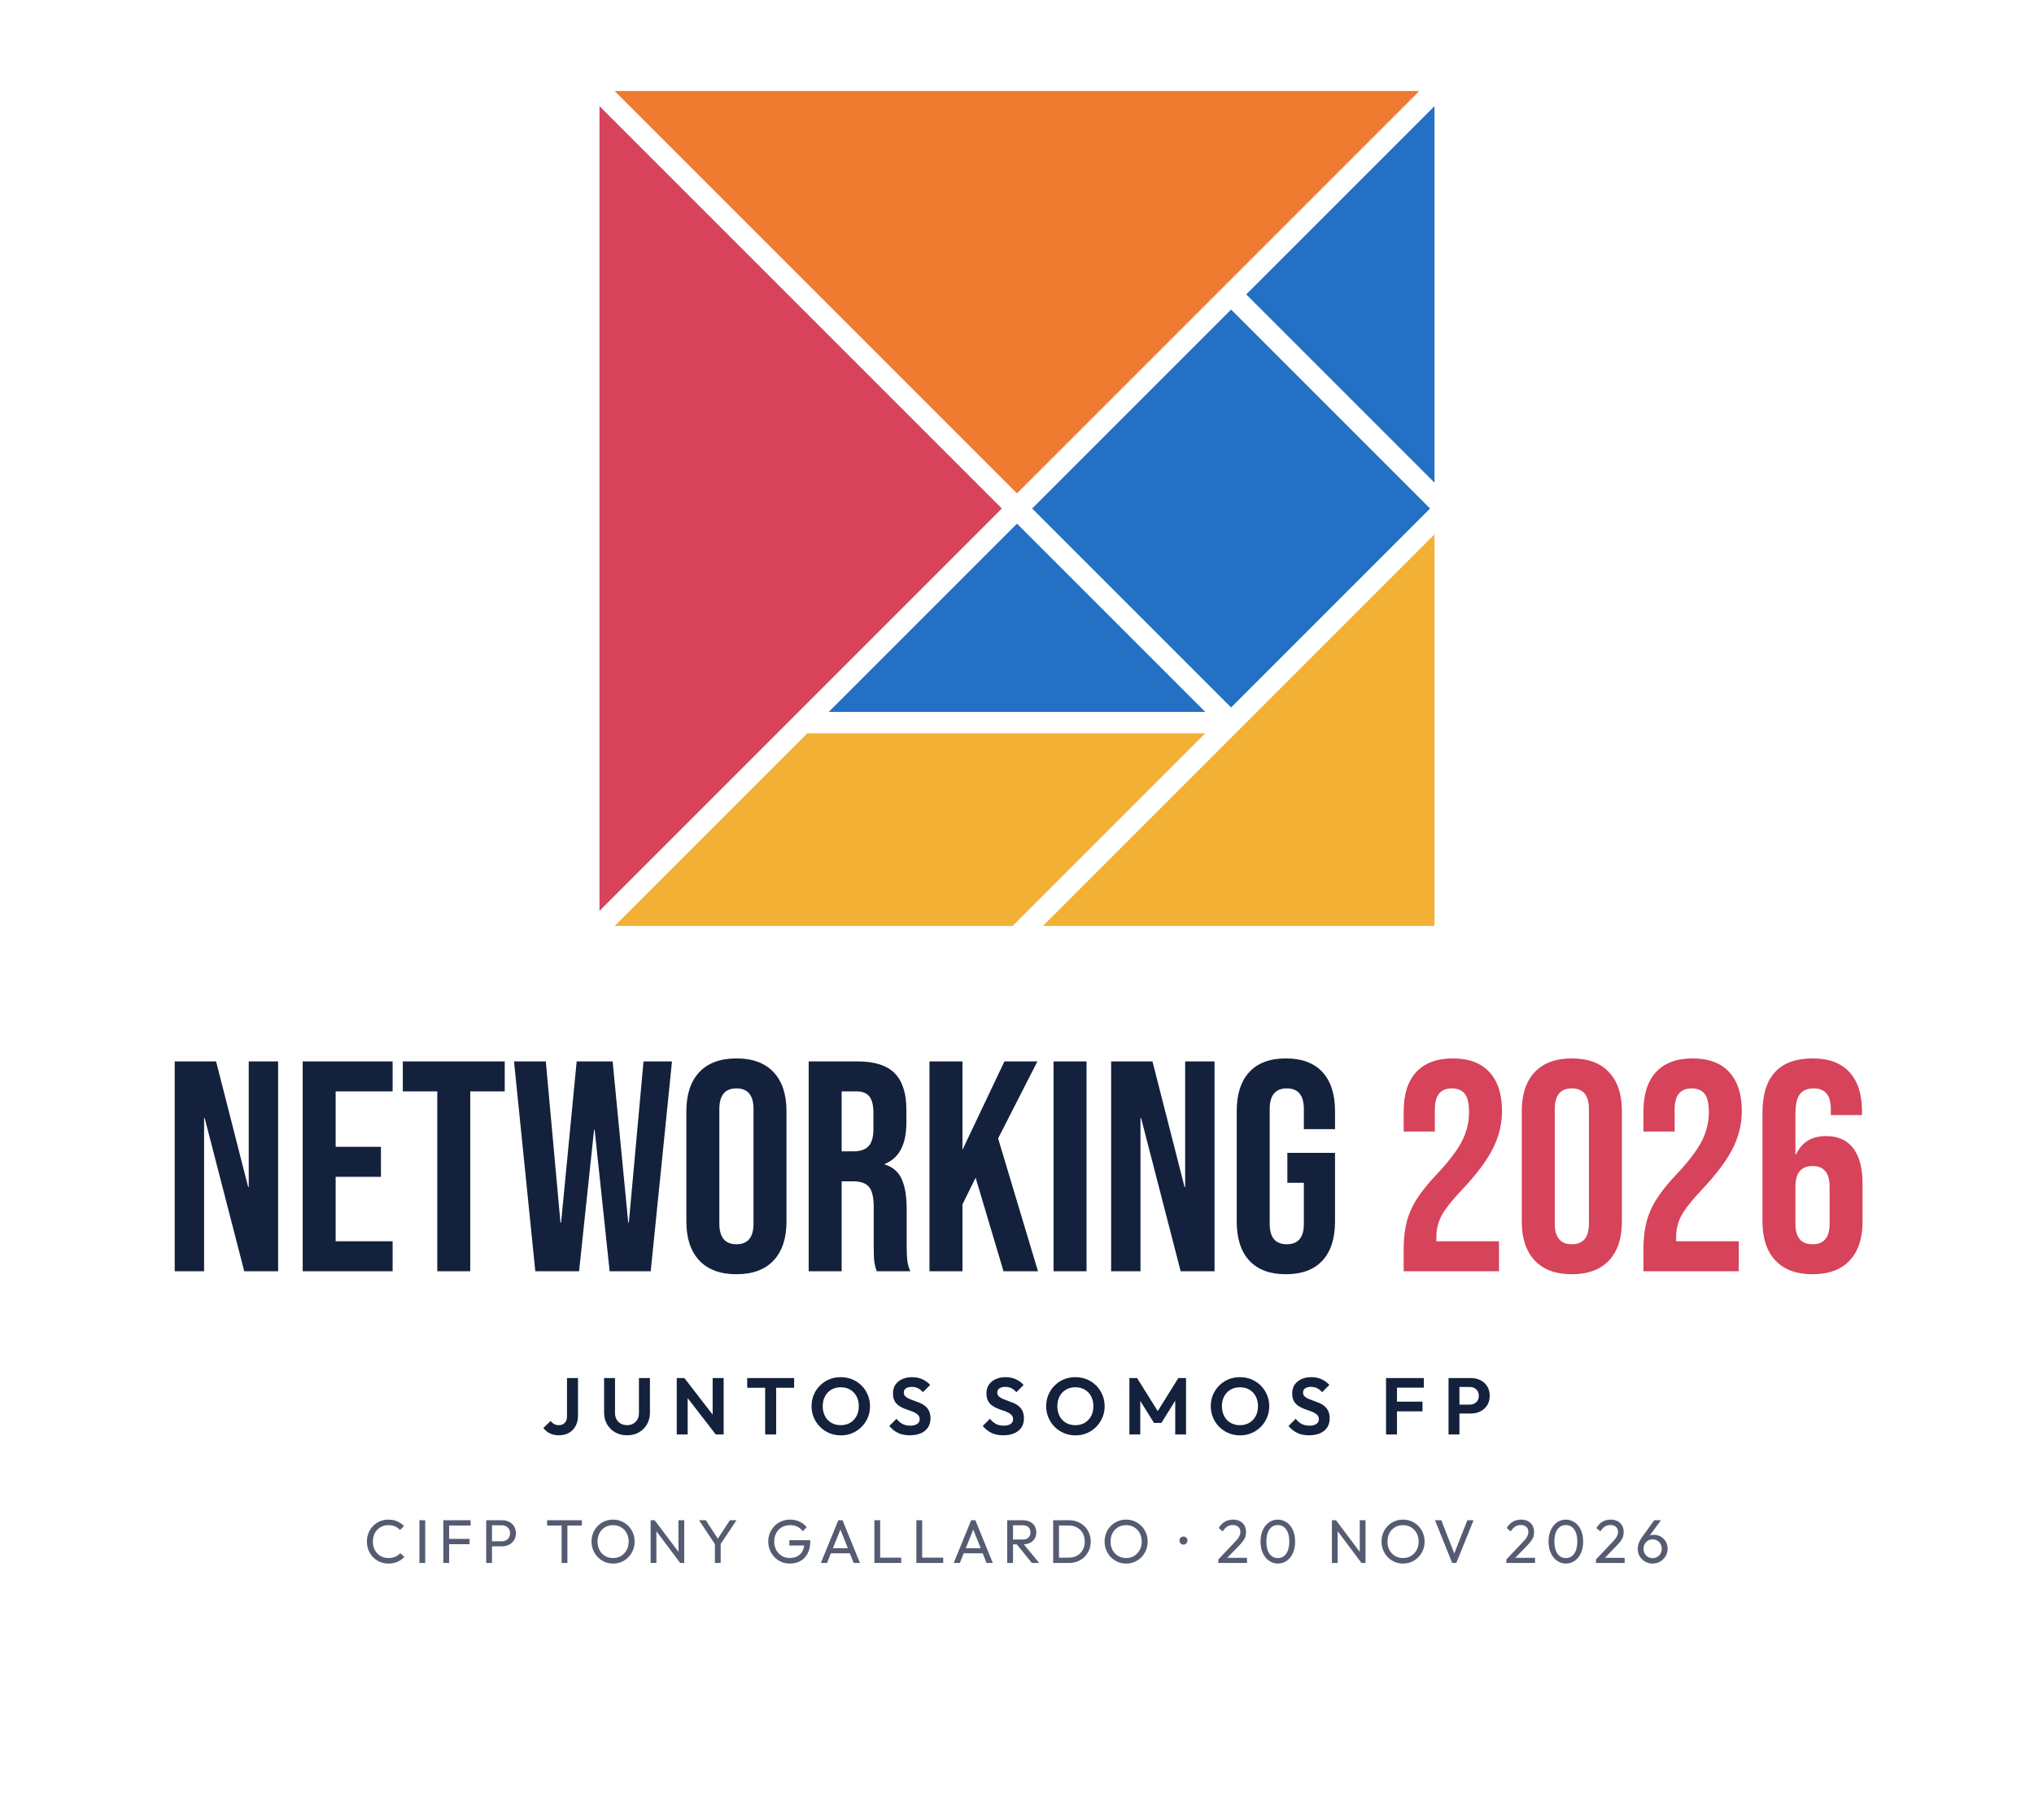
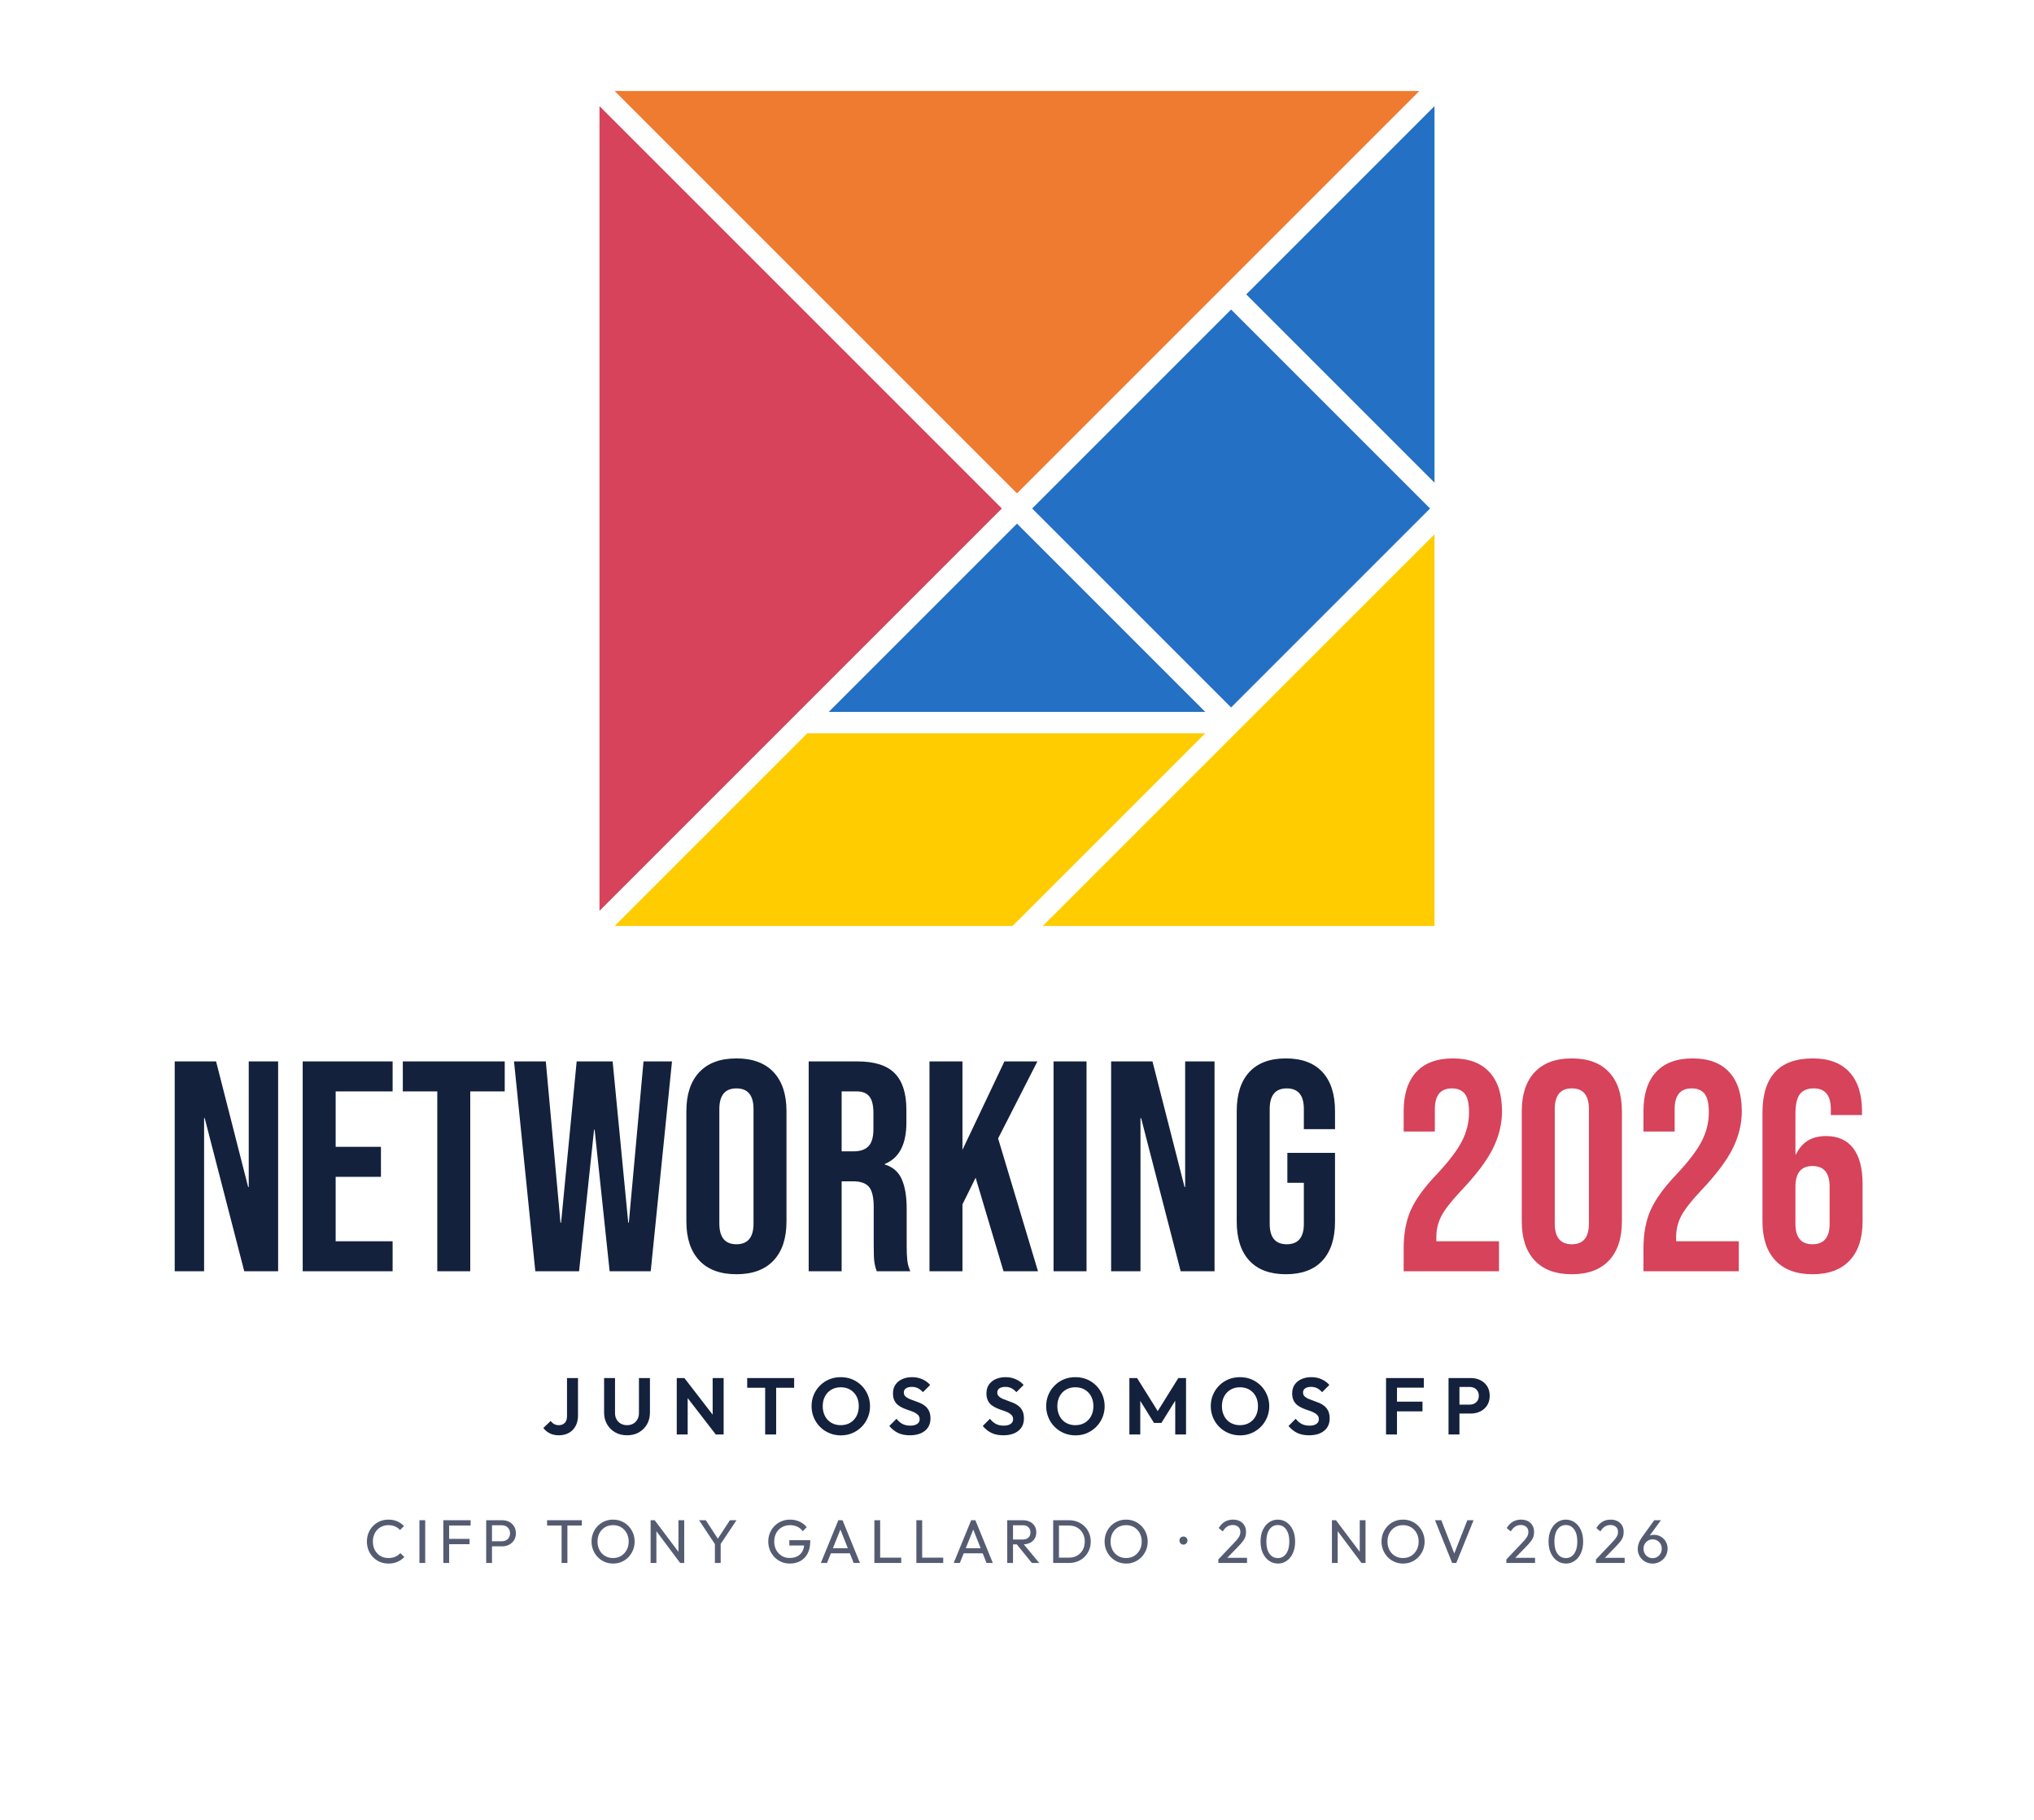
<svg xmlns="http://www.w3.org/2000/svg" viewBox="0 0 760 680" role="img" aria-label="Networking 2026 — Juntos somos FP">
  <g transform="translate(220 30) scale(0.8)">
    <polygon points="12.07,5 387.93,5 200,192.93" fill="#ee7b30" data-pieza="ideas" />
    <polygon points="5,12.07 192.93,200 5,387.93" fill="#d6435a" data-pieza="proyectos" />
    <polygon points="395,12.07 395,187.93 307.07,100" fill="#2370c4" data-pieza="territorio" />
    <polygon points="207.07,200 300,107.07 392.93,200 300,292.93" fill="#2370c4" data-pieza="conexiones" />
    <polygon points="200,207.07 287.93,295 112.07,295" fill="#2370c4" data-pieza="personas" />
-     <polygon points="12.07,395 102.07,305 287.93,305 197.93,395" fill="#f2b134" data-pieza="futuro" />
-     <polygon points="395,212.07 395,395 212.07,395" fill="#f2b134" data-pieza="empresa" />
+     <polygon points="12.07,395 102.07,305 287.93,305 197.93,395" fill="#ffcc00" data-pieza="futuro" />
+     <polygon points="395,212.07 395,395 212.07,395" fill="#ffcc00" data-pieza="empresa" />
  </g>
  <path fill="#14213d" d="M65.28 475L65.28 396.60L80.74 396.60L92.72 443.53L92.94 443.53L92.94 396.60L103.92 396.60L103.92 475L91.26 475L76.48 417.77L76.26 417.77L76.26 475L65.28 475ZM113.10 475L113.10 396.60L146.70 396.60L146.70 407.80L125.42 407.80L125.42 428.52L142.34 428.52L142.34 439.72L125.42 439.72L125.42 463.80L146.70 463.80L146.70 475L113.10 475ZM163.39 475L163.39 407.80L150.51 407.80L150.51 396.60L188.59 396.60L188.59 407.80L175.71 407.80L175.71 475L163.39 475ZM200.02 475L192.06 396.60L203.94 396.60L209.42 456.86L209.65 456.86L215.47 396.60L228.91 396.60L234.74 456.86L234.96 456.86L240.45 396.60L251.09 396.60L243.14 475L227.79 475L222.19 422.14L221.97 422.14L216.37 475L200.02 475ZM275.17 476.12Q266.10 476.12 261.28 470.97Q256.46 465.82 256.46 456.41L256.46 456.41L256.46 415.19Q256.46 405.78 261.28 400.63Q266.10 395.48 275.17 395.48L275.17 395.48Q284.24 395.48 289.06 400.63Q293.87 405.78 293.87 415.19L293.87 415.19L293.87 456.41Q293.87 465.82 289.06 470.97Q284.24 476.12 275.17 476.12L275.17 476.12ZM275.17 464.92Q281.55 464.92 281.55 457.19L281.55 457.19L281.55 414.41Q281.55 406.68 275.17 406.68L275.17 406.68Q268.78 406.68 268.78 414.41L268.78 414.41L268.78 457.19Q268.78 464.92 275.17 464.92L275.17 464.92ZM302.16 475L302.16 396.60L320.42 396.60Q329.94 396.60 334.30 401.02Q338.67 405.45 338.67 414.63L338.67 414.63L338.67 419.45Q338.67 431.66 330.61 434.90L330.61 434.90L330.61 435.13Q335.09 436.47 336.94 440.62Q338.78 444.76 338.78 451.70L338.78 451.70L338.78 465.48Q338.78 468.84 339.01 470.91Q339.23 472.98 340.13 475L340.13 475L327.58 475Q326.91 473.10 326.69 471.42Q326.46 469.74 326.46 465.37L326.46 465.37L326.46 451.03Q326.46 445.66 324.73 443.53Q322.99 441.40 318.74 441.40L318.74 441.40L314.48 441.40L314.48 475L302.16 475ZM314.48 430.20L318.96 430.20Q322.66 430.20 324.50 428.30Q326.35 426.39 326.35 421.91L326.35 421.91L326.35 415.86Q326.35 411.61 324.84 409.70Q323.33 407.80 320.08 407.80L320.08 407.80L314.48 407.80L314.48 430.20ZM347.30 475L347.30 396.60L359.62 396.60L359.62 429.64L375.30 396.60L387.62 396.60L372.94 425.38L387.84 475L374.96 475L364.54 440.06L359.62 450.02L359.62 475L347.30 475ZM393.66 475L393.66 396.60L405.98 396.60L405.98 475L393.66 475ZM415.17 475L415.17 396.60L430.62 396.60L442.61 443.53L442.83 443.53L442.83 396.60L453.81 396.60L453.81 475L441.15 475L426.37 417.77L426.14 417.77L426.14 475L415.17 475ZM480.46 476.12Q471.50 476.12 466.80 471.02Q462.10 465.93 462.10 456.41L462.10 456.41L462.10 415.19Q462.10 405.67 466.80 400.58Q471.50 395.48 480.46 395.48L480.46 395.48Q489.42 395.48 494.13 400.58Q498.83 405.67 498.83 415.19L498.83 415.19L498.83 421.91L487.18 421.91L487.18 414.41Q487.18 406.68 480.80 406.68L480.80 406.68Q474.42 406.68 474.42 414.41L474.42 414.41L474.42 457.30Q474.42 464.92 480.80 464.92L480.80 464.92Q487.18 464.92 487.18 457.30L487.18 457.30L487.18 441.96L481.02 441.96L481.02 430.76L498.83 430.76L498.83 456.41Q498.83 465.93 494.13 471.02Q489.42 476.12 480.46 476.12L480.46 476.12Z" />
  <path fill="#d6435a" d="M524.48 475L524.48 466.49Q524.48 458.09 527.17 452.10Q529.86 446.10 536.80 438.82L536.80 438.82Q543.63 431.54 546.26 426.39Q548.90 421.24 548.90 415.64L548.90 415.64Q548.90 410.60 547.27 408.64Q545.65 406.68 542.51 406.68L542.51 406.68Q536.13 406.68 536.13 414.41L536.13 414.41L536.13 422.81L524.48 422.81L524.48 415.19Q524.48 405.67 529.18 400.58Q533.89 395.48 542.85 395.48L542.85 395.48Q551.81 395.48 556.51 400.58Q561.22 405.67 561.22 415.19L561.22 415.19Q561.22 422.36 557.80 429.19Q554.38 436.02 545.98 444.87L545.98 444.87Q540.50 450.70 538.59 454.34Q536.69 457.98 536.69 462.12L536.69 462.12L536.69 463.80L560.10 463.80L560.10 475L524.48 475ZM587.31 476.12Q578.24 476.12 573.42 470.97Q568.61 465.82 568.61 456.41L568.61 456.41L568.61 415.19Q568.61 405.78 573.42 400.63Q578.24 395.48 587.31 395.48L587.31 395.48Q596.38 395.48 601.20 400.63Q606.02 405.78 606.02 415.19L606.02 415.19L606.02 456.41Q606.02 465.82 601.20 470.97Q596.38 476.12 587.31 476.12L587.31 476.12ZM587.31 464.92Q593.70 464.92 593.70 457.19L593.70 457.19L593.70 414.41Q593.70 406.68 587.31 406.68L587.31 406.68Q580.93 406.68 580.93 414.41L580.93 414.41L580.93 457.19Q580.93 464.92 587.31 464.92L587.31 464.92ZM614.08 475L614.08 466.49Q614.08 458.09 616.77 452.10Q619.46 446.10 626.40 438.82L626.40 438.82Q633.23 431.54 635.86 426.39Q638.50 421.24 638.50 415.64L638.50 415.64Q638.50 410.60 636.87 408.64Q635.25 406.68 632.11 406.68L632.11 406.68Q625.73 406.68 625.73 414.41L625.73 414.41L625.73 422.81L614.08 422.81L614.08 415.19Q614.08 405.67 618.78 400.58Q623.49 395.48 632.45 395.48L632.45 395.48Q641.41 395.48 646.11 400.58Q650.82 405.67 650.82 415.19L650.82 415.19Q650.82 422.36 647.40 429.19Q643.98 436.02 635.58 444.87L635.58 444.87Q630.10 450.70 628.19 454.34Q626.29 457.98 626.29 462.12L626.29 462.12L626.29 463.80L649.70 463.80L649.70 475L614.08 475ZM677.25 476.12Q668.18 476.12 663.36 470.97Q658.54 465.82 658.54 456.41L658.54 456.41L658.54 415.86Q658.54 395.48 677.36 395.48L677.36 395.48Q686.32 395.48 691.02 400.58Q695.73 405.67 695.73 415.19L695.73 415.19L695.73 416.65L684.08 416.65L684.08 414.41Q684.08 406.68 677.70 406.68L677.70 406.68Q674.22 406.68 672.54 408.81Q670.86 410.94 670.86 416.31L670.86 416.31L670.86 431.32L671.09 431.32Q674.34 424.49 682.29 424.49L682.29 424.49Q689.01 424.49 692.48 429.08Q695.95 433.67 695.95 442.41L695.95 442.41L695.95 456.41Q695.95 465.82 691.14 470.97Q686.32 476.12 677.25 476.12L677.25 476.12ZM677.25 464.92Q683.63 464.92 683.63 457.30L683.63 457.30L683.63 443.42Q683.63 435.69 677.25 435.69L677.25 435.69Q670.86 435.69 670.86 443.42L670.86 443.42L670.86 457.30Q670.86 464.92 677.25 464.92L677.25 464.92Z" />
  <path fill="#14213d" d="M208.81 536.30L208.81 536.30Q206.88 536.30 205.43 535.57Q203.97 534.83 203.01 533.57L203.01 533.57L205.78 530.93Q206.31 531.71 207.08 532.12Q207.84 532.52 208.78 532.52L208.78 532.52Q209.70 532.52 210.41 532.13Q211.11 531.74 211.49 530.99Q211.86 530.24 211.86 529.16L211.86 529.16L211.86 514.91L215.97 514.91L215.97 528.92Q215.97 531.14 215.09 532.80Q214.20 534.47 212.60 535.38Q211.00 536.30 208.81 536.30ZM234.30 536.30L234.30 536.30Q231.81 536.30 229.88 535.21Q227.94 534.11 226.83 532.19Q225.72 530.27 225.72 527.84L225.72 527.84L225.72 514.91L229.80 514.91L229.80 527.96Q229.80 529.37 230.39 530.39Q230.97 531.41 232.01 531.97Q233.04 532.52 234.30 532.52L234.30 532.52Q235.59 532.52 236.58 531.97Q237.57 531.41 238.16 530.39Q238.74 529.37 238.74 527.99L238.74 527.99L238.74 514.91L242.85 514.91L242.85 527.87Q242.85 530.30 241.74 532.21Q240.63 534.11 238.73 535.21Q236.82 536.30 234.30 536.30ZM256.95 536L252.87 536L252.87 514.91L255.72 514.91L256.95 518.99L256.95 536ZM268.23 531.11L267.45 536L254.94 519.80L255.72 514.91L268.23 531.11ZM270.39 536L267.45 536L266.28 532.04L266.28 514.91L270.39 514.91L270.39 536ZM290.01 536L285.90 536L285.90 515.36L290.01 515.36L290.01 536ZM296.73 518.54L279.19 518.54L279.19 514.91L296.73 514.91L296.73 518.54ZM314.19 536.33L314.19 536.33Q311.88 536.33 309.89 535.49Q307.89 534.65 306.41 533.16Q304.92 531.68 304.08 529.68Q303.24 527.69 303.24 525.41L303.24 525.41Q303.24 523.13 304.07 521.16Q304.89 519.20 306.38 517.72Q307.86 516.23 309.84 515.40Q311.82 514.58 314.13 514.58L314.13 514.58Q316.47 514.58 318.45 515.40Q320.43 516.23 321.92 517.72Q323.40 519.20 324.24 521.18Q325.08 523.16 325.08 525.44L325.08 525.44Q325.08 527.72 324.24 529.70Q323.40 531.68 321.92 533.16Q320.43 534.65 318.47 535.49Q316.50 536.33 314.19 536.33ZM314.13 532.52L314.13 532.52Q316.17 532.52 317.67 531.62Q319.17 530.72 320.03 529.13Q320.88 527.54 320.88 525.41L320.88 525.41Q320.88 523.85 320.40 522.56Q319.92 521.27 319.02 520.33Q318.12 519.38 316.89 518.87Q315.66 518.36 314.13 518.36L314.13 518.36Q312.15 518.36 310.64 519.25Q309.12 520.13 308.27 521.72Q307.41 523.31 307.41 525.41L307.41 525.41Q307.41 527 307.91 528.32Q308.40 529.64 309.29 530.57Q310.17 531.50 311.42 532.01Q312.66 532.52 314.13 532.52ZM339.93 536.30L339.93 536.30Q337.38 536.30 335.57 535.43Q333.75 534.56 332.28 532.82L332.28 532.82L334.98 530.12Q335.91 531.35 337.14 532.02Q338.38 532.70 340.14 532.70L340.14 532.70Q341.73 532.70 342.68 532.07Q343.63 531.44 343.63 530.33L343.63 530.33Q343.63 529.37 343.08 528.77Q342.54 528.17 341.66 527.75Q340.77 527.33 339.71 526.99Q338.64 526.64 337.58 526.19Q336.51 525.74 335.63 525.07Q334.74 524.39 334.20 523.33Q333.66 522.26 333.66 520.64L333.66 520.64Q333.66 518.72 334.59 517.37Q335.52 516.02 337.14 515.30Q338.76 514.58 340.80 514.58L340.80 514.58Q342.96 514.58 344.70 515.39Q346.44 516.20 347.55 517.49L347.55 517.49L344.85 520.19Q343.92 519.17 342.95 518.69Q341.97 518.21 340.74 518.21L340.74 518.21Q339.33 518.21 338.52 518.75Q337.71 519.29 337.71 520.31L337.71 520.31Q337.71 521.18 338.25 521.72Q338.79 522.26 339.68 522.65Q340.56 523.04 341.63 523.40Q342.69 523.76 343.76 524.21Q344.82 524.66 345.71 525.38Q346.59 526.10 347.13 527.23Q347.67 528.35 347.67 530L347.67 530Q347.67 532.94 345.60 534.62Q343.53 536.30 339.93 536.30ZM374.85 536.30L374.85 536.30Q372.31 536.30 370.49 535.43Q368.68 534.56 367.20 532.82L367.20 532.82L369.90 530.12Q370.83 531.35 372.06 532.02Q373.30 532.70 375.06 532.70L375.06 532.70Q376.65 532.70 377.60 532.07Q378.54 531.44 378.54 530.33L378.54 530.33Q378.54 529.37 378.00 528.77Q377.46 528.17 376.58 527.75Q375.69 527.33 374.63 526.99Q373.56 526.64 372.50 526.19Q371.44 525.74 370.55 525.07Q369.66 524.39 369.13 523.33Q368.58 522.26 368.58 520.64L368.58 520.64Q368.58 518.72 369.51 517.37Q370.44 516.02 372.06 515.30Q373.69 514.58 375.72 514.58L375.72 514.58Q377.88 514.58 379.63 515.39Q381.37 516.20 382.47 517.49L382.47 517.49L379.77 520.19Q378.84 519.17 377.87 518.69Q376.89 518.21 375.66 518.21L375.66 518.21Q374.25 518.21 373.44 518.75Q372.63 519.29 372.63 520.31L372.63 520.31Q372.63 521.18 373.18 521.72Q373.71 522.26 374.60 522.65Q375.49 523.04 376.55 523.40Q377.62 523.76 378.68 524.21Q379.75 524.66 380.63 525.38Q381.51 526.10 382.06 527.23Q382.59 528.35 382.59 530L382.59 530Q382.59 532.94 380.52 534.62Q378.45 536.30 374.85 536.30ZM401.85 536.33L401.85 536.33Q399.54 536.33 397.55 535.49Q395.56 534.65 394.07 533.16Q392.58 531.68 391.75 529.68Q390.90 527.69 390.90 525.41L390.90 525.41Q390.90 523.13 391.73 521.16Q392.56 519.20 394.04 517.72Q395.52 516.23 397.50 515.40Q399.49 514.58 401.79 514.58L401.79 514.58Q404.13 514.58 406.12 515.40Q408.09 516.23 409.58 517.72Q411.06 519.20 411.90 521.18Q412.75 523.16 412.75 525.44L412.75 525.44Q412.75 527.72 411.90 529.70Q411.06 531.68 409.58 533.16Q408.09 534.65 406.13 535.49Q404.16 536.33 401.85 536.33ZM401.79 532.52L401.79 532.52Q403.83 532.52 405.33 531.62Q406.83 530.72 407.69 529.13Q408.54 527.54 408.54 525.41L408.54 525.41Q408.54 523.85 408.06 522.56Q407.58 521.27 406.69 520.33Q405.78 519.38 404.56 518.87Q403.32 518.36 401.79 518.36L401.79 518.36Q399.81 518.36 398.30 519.25Q396.78 520.13 395.93 521.72Q395.07 523.31 395.07 525.41L395.07 525.41Q395.07 527 395.57 528.32Q396.06 529.64 396.95 530.57Q397.83 531.50 399.08 532.01Q400.32 532.52 401.79 532.52ZM426.06 536L421.99 536L421.99 514.91L424.87 514.91L433.41 528.59L431.76 528.59L440.28 514.91L443.16 514.91L443.16 536L439.12 536L439.12 521.90L439.89 522.14L433.95 531.68L431.19 531.68L425.25 522.14L426.06 521.90L426.06 536ZM463.35 536.33L463.35 536.33Q461.04 536.33 459.05 535.49Q457.06 534.65 455.57 533.16Q454.08 531.68 453.25 529.68Q452.40 527.69 452.40 525.41L452.40 525.41Q452.40 523.13 453.23 521.16Q454.06 519.20 455.54 517.72Q457.02 516.23 459.00 515.40Q460.99 514.58 463.29 514.58L463.29 514.58Q465.63 514.58 467.62 515.40Q469.59 516.23 471.08 517.72Q472.56 519.20 473.40 521.18Q474.25 523.16 474.25 525.44L474.25 525.44Q474.25 527.72 473.40 529.70Q472.56 531.68 471.08 533.16Q469.59 534.65 467.63 535.49Q465.66 536.33 463.35 536.33ZM463.29 532.52L463.29 532.52Q465.33 532.52 466.83 531.62Q468.33 530.72 469.19 529.13Q470.04 527.54 470.04 525.41L470.04 525.41Q470.04 523.85 469.56 522.56Q469.08 521.27 468.19 520.33Q467.28 519.38 466.06 518.87Q464.82 518.36 463.29 518.36L463.29 518.36Q461.31 518.36 459.80 519.25Q458.28 520.13 457.43 521.72Q456.57 523.31 456.57 525.41L456.57 525.41Q456.57 527 457.07 528.32Q457.56 529.64 458.45 530.57Q459.33 531.50 460.58 532.01Q461.82 532.52 463.29 532.52ZM489.09 536.30L489.09 536.30Q486.55 536.30 484.73 535.43Q482.92 534.56 481.44 532.82L481.44 532.82L484.14 530.12Q485.07 531.35 486.31 532.02Q487.54 532.70 489.31 532.70L489.31 532.70Q490.89 532.70 491.84 532.07Q492.78 531.44 492.78 530.33L492.78 530.33Q492.78 529.37 492.25 528.77Q491.70 528.17 490.82 527.75Q489.94 527.33 488.87 526.99Q487.81 526.64 486.74 526.19Q485.68 525.74 484.79 525.07Q483.90 524.39 483.37 523.33Q482.82 522.26 482.82 520.64L482.82 520.64Q482.82 518.72 483.75 517.37Q484.69 516.02 486.31 515.30Q487.93 514.58 489.96 514.58L489.96 514.58Q492.13 514.58 493.87 515.39Q495.61 516.20 496.71 517.49L496.71 517.49L494.01 520.19Q493.08 519.17 492.11 518.69Q491.13 518.21 489.90 518.21L489.90 518.21Q488.50 518.21 487.69 518.75Q486.88 519.29 486.88 520.31L486.88 520.31Q486.88 521.18 487.42 521.72Q487.95 522.26 488.84 522.65Q489.73 523.04 490.79 523.40Q491.86 523.76 492.92 524.21Q493.99 524.66 494.87 525.38Q495.75 526.10 496.30 527.23Q496.83 528.35 496.83 530L496.83 530Q496.83 532.94 494.76 534.62Q492.69 536.30 489.09 536.30ZM521.98 536L517.89 536L517.89 514.91L521.98 514.91L521.98 536ZM531.51 527.36L520.89 527.36L520.89 523.73L531.51 523.73L531.51 527.36ZM532.02 518.51L520.89 518.51L520.89 514.91L532.02 514.91L532.02 518.51ZM549.55 528.17L544.24 528.17L544.24 524.84L549.13 524.84Q550.09 524.84 550.87 524.45Q551.65 524.06 552.10 523.33Q552.55 522.59 552.55 521.54L552.55 521.54Q552.55 520.52 552.10 519.77Q551.65 519.02 550.87 518.63Q550.09 518.24 549.13 518.24L549.13 518.24L544.24 518.24L544.24 514.91L549.55 514.91Q551.56 514.91 553.16 515.72Q554.77 516.53 555.70 518.01Q556.63 519.50 556.63 521.54L556.63 521.54Q556.63 523.58 555.70 525.07Q554.77 526.55 553.16 527.36Q551.56 528.17 549.55 528.17L549.55 528.17ZM545.32 536L541.24 536L541.24 514.91L545.32 514.91L545.32 536Z" />
  <path fill="#555c72" d="M145.14 584.23L145.14 584.23Q143.42 584.23 141.94 583.60Q140.47 582.97 139.38 581.84Q138.29 580.71 137.69 579.22Q137.09 577.72 137.09 576.02L137.09 576.02Q137.09 574.29 137.69 572.80Q138.29 571.30 139.38 570.19Q140.47 569.07 141.93 568.44Q143.39 567.81 145.12 567.81L145.12 567.81Q147.00 567.81 148.43 568.45Q149.86 569.10 150.96 570.20L150.96 570.20L149.47 571.70Q148.71 570.84 147.61 570.36Q146.52 569.88 145.12 569.88L145.12 569.88Q143.85 569.88 142.80 570.33Q141.74 570.77 140.96 571.60Q140.17 572.43 139.75 573.56Q139.32 574.68 139.32 576.02L139.32 576.02Q139.32 577.35 139.75 578.48Q140.17 579.61 140.96 580.43Q141.74 581.26 142.80 581.71Q143.85 582.16 145.12 582.16L145.12 582.16Q146.61 582.16 147.72 581.67Q148.82 581.17 149.58 580.32L149.58 580.32L151.08 581.79Q149.97 582.94 148.49 583.59Q147.00 584.23 145.14 584.23ZM158.88 584L156.72 584L156.72 568.04L158.88 568.04L158.88 584ZM167.82 584L165.65 584L165.65 568.04L167.82 568.04L167.82 584ZM175.45 576.99L167.13 576.99L167.13 575.01L175.45 575.01L175.45 576.99ZM175.84 570.02L167.13 570.02L167.13 568.04L175.84 568.04L175.84 570.02ZM187.61 577.79L183.12 577.79L183.12 575.90L187.47 575.90Q188.37 575.90 189.07 575.54Q189.77 575.17 190.17 574.50Q190.57 573.83 190.57 572.91L190.57 572.91Q190.57 571.99 190.17 571.33Q189.77 570.66 189.07 570.29Q188.37 569.92 187.47 569.92L187.47 569.92L183.12 569.92L183.12 568.04L187.61 568.04Q189.08 568.04 190.24 568.64Q191.40 569.23 192.08 570.33Q192.76 571.42 192.76 572.91L192.76 572.91Q192.76 574.39 192.08 575.48Q191.40 576.57 190.24 577.18Q189.08 577.79 187.61 577.79L187.61 577.79ZM183.83 584L181.67 584L181.67 568.04L183.83 568.04L183.83 584ZM212.01 584L209.84 584L209.84 568.50L212.01 568.50L212.01 584ZM217.41 570.02L204.42 570.02L204.42 568.04L217.41 568.04L217.41 570.02ZM229.11 584.23L229.11 584.23Q227.40 584.23 225.93 583.60Q224.46 582.97 223.36 581.83Q222.25 580.69 221.64 579.19Q221.03 577.70 221.03 576.00L221.03 576.00Q221.03 574.27 221.64 572.79Q222.25 571.30 223.34 570.18Q224.44 569.05 225.90 568.43Q227.36 567.81 229.06 567.81L229.06 567.81Q230.76 567.81 232.22 568.43Q233.68 569.05 234.79 570.18Q235.89 571.30 236.51 572.80Q237.13 574.29 237.13 576.02L237.13 576.02Q237.13 577.72 236.51 579.22Q235.89 580.71 234.80 581.84Q233.71 582.97 232.24 583.60Q230.78 584.23 229.11 584.23ZM229.06 582.16L229.06 582.16Q230.78 582.16 232.08 581.37Q233.38 580.57 234.14 579.18Q234.90 577.79 234.90 576.00L234.90 576.00Q234.90 574.66 234.46 573.55Q234.03 572.43 233.25 571.60Q232.46 570.77 231.41 570.33Q230.35 569.88 229.06 569.88L229.06 569.88Q227.36 569.88 226.06 570.66Q224.76 571.44 224.01 572.82Q223.26 574.20 223.26 576.00L223.26 576.00Q223.26 577.33 223.69 578.47Q224.11 579.61 224.88 580.42Q225.66 581.24 226.72 581.70Q227.79 582.16 229.06 582.16ZM245.26 584L243.10 584L243.10 568.04L244.62 568.04L245.26 570.54L245.26 584ZM254.44 581.10L254.14 584L244.34 570.91L244.62 568.04L254.44 581.10ZM255.66 584L254.14 584L253.50 581.63L253.50 568.04L255.66 568.04L255.66 584ZM268.87 577.51L267.49 577.51L261.21 568.04L263.72 568.04L268.78 575.79L267.65 575.79L272.73 568.04L275.19 568.04L268.87 577.51ZM269.28 584L267.12 584L267.12 576.09L269.28 576.09L269.28 584ZM295.09 584.23L295.09 584.23Q293.41 584.23 291.95 583.60Q290.49 582.97 289.39 581.84Q288.30 580.71 287.68 579.22Q287.06 577.72 287.06 576.00L287.06 576.00Q287.06 574.27 287.68 572.79Q288.30 571.30 289.41 570.18Q290.51 569.05 291.99 568.43Q293.48 567.81 295.22 567.81L295.22 567.81Q297.13 567.81 298.74 568.54Q300.35 569.28 301.43 570.66L301.43 570.66L299.94 572.15Q299.18 571.05 297.94 570.46Q296.70 569.88 295.22 569.88L295.22 569.88Q293.48 569.88 292.13 570.66Q290.79 571.44 290.04 572.82Q289.29 574.20 289.29 576.00L289.29 576.00Q289.29 577.81 290.05 579.19Q290.81 580.57 292.10 581.36Q293.38 582.14 295.04 582.14L295.04 582.14Q296.72 582.14 297.95 581.49Q299.18 580.85 299.85 579.60Q300.51 578.34 300.51 576.52L300.51 576.52L301.83 577.47L294.93 577.47L294.93 575.49L302.75 575.49L302.75 575.81Q302.75 578.60 301.77 580.47Q300.79 582.34 299.05 583.29Q297.32 584.23 295.09 584.23ZM309.01 584L306.71 584L313.24 568.04L314.81 568.04L321.32 584L318.97 584L313.61 570.50L314.42 570.50L309.01 584ZM318.21 580.39L309.82 580.39L309.82 578.50L318.21 578.50L318.21 580.39ZM328.87 584L326.71 584L326.71 568.04L328.87 568.04L328.87 584ZM336.74 584L328.18 584L328.18 582.02L336.74 582.02L336.74 584ZM344.57 584L342.40 584L342.40 568.04L344.57 568.04L344.57 584ZM352.43 584L343.88 584L343.88 582.02L352.43 582.02L352.43 584ZM358.65 584L356.35 584L362.88 568.04L364.45 568.04L370.96 584L368.61 584L363.25 570.50L364.06 570.50L358.65 584ZM367.85 580.39L359.46 580.39L359.46 578.50L367.85 578.50L367.85 580.39ZM382.21 577.05L377.80 577.05L377.80 575.24L382.12 575.24Q383.53 575.24 384.28 574.52Q385.04 573.81 385.04 572.59L385.04 572.59Q385.04 571.44 384.30 570.68Q383.55 569.92 382.15 569.92L382.15 569.92L377.80 569.92L377.80 568.04L382.21 568.04Q383.73 568.04 384.86 568.62Q385.99 569.21 386.60 570.22Q387.21 571.24 387.21 572.55L387.21 572.55Q387.21 573.90 386.60 574.91Q385.99 575.93 384.86 576.49Q383.73 577.05 382.21 577.05L382.21 577.05ZM378.51 584L376.35 584L376.35 568.04L378.51 568.04L378.51 584ZM388.29 584L385.55 584L379.75 576.85L381.80 576.13L388.29 584ZM399.47 584L394.94 584L394.94 582.02L399.38 582.02Q401.15 582.02 402.49 581.25Q403.82 580.48 404.57 579.12Q405.32 577.77 405.32 576.00L405.32 576.00Q405.32 574.25 404.56 572.89Q403.80 571.53 402.46 570.77Q401.13 570.02 399.38 570.02L399.38 570.02L394.97 570.02L394.97 568.04L399.43 568.04Q401.18 568.04 402.66 568.64Q404.14 569.23 405.24 570.32Q406.33 571.40 406.94 572.85Q407.55 574.29 407.55 576.02L407.55 576.02Q407.55 577.72 406.94 579.18Q406.33 580.64 405.25 581.72Q404.17 582.80 402.68 583.40Q401.20 584 399.47 584L399.47 584ZM395.68 584L393.52 584L393.52 568.04L395.68 568.04L395.68 584ZM420.81 584.23L420.81 584.23Q419.10 584.23 417.63 583.60Q416.16 582.97 415.06 581.83Q413.95 580.69 413.34 579.19Q412.73 577.70 412.73 576.00L412.73 576.00Q412.73 574.27 413.34 572.79Q413.95 571.30 415.04 570.18Q416.14 569.05 417.60 568.43Q419.06 567.81 420.76 567.81L420.76 567.81Q422.46 567.81 423.92 568.43Q425.38 569.05 426.49 570.18Q427.59 571.30 428.21 572.80Q428.83 574.29 428.83 576.02L428.83 576.02Q428.83 577.72 428.21 579.22Q427.59 580.71 426.50 581.84Q425.41 582.97 423.94 583.60Q422.48 584.23 420.81 584.23ZM420.76 582.16L420.76 582.16Q422.48 582.16 423.78 581.37Q425.08 580.57 425.84 579.18Q426.60 577.79 426.60 576.00L426.60 576.00Q426.60 574.66 426.16 573.55Q425.73 572.43 424.95 571.60Q424.16 570.77 423.11 570.33Q422.05 569.88 420.76 569.88L420.76 569.88Q419.06 569.88 417.76 570.66Q416.46 571.44 415.71 572.82Q414.96 574.20 414.96 576.00L414.96 576.00Q414.96 577.33 415.39 578.47Q415.81 579.61 416.58 580.42Q417.36 581.24 418.42 581.70Q419.49 582.16 420.76 582.16ZM442.19 577.15L442.19 577.15Q441.55 577.15 441.12 576.70Q440.70 576.25 440.70 575.63L440.70 575.63Q440.70 574.98 441.12 574.56Q441.55 574.13 442.19 574.13L442.19 574.13Q442.84 574.13 443.26 574.56Q443.69 574.98 443.69 575.63L443.69 575.63Q443.69 576.25 443.26 576.70Q442.84 577.15 442.19 577.15ZM458.04 582.62L455.23 582.69L461.12 576.48Q462.02 575.56 462.52 574.88Q463.03 574.20 463.25 573.63Q463.46 573.05 463.46 572.43L463.46 572.43Q463.46 571.21 462.68 570.52Q461.90 569.83 460.66 569.83L460.66 569.83Q459.44 569.83 458.52 570.42Q457.60 571.00 456.89 572.22L456.89 572.22L455.37 570.96Q456.31 569.39 457.65 568.60Q458.98 567.81 460.73 567.81L460.73 567.81Q462.20 567.81 463.29 568.38Q464.38 568.96 464.98 569.99Q465.58 571.03 465.58 572.41L465.58 572.41Q465.58 573.40 465.34 574.18Q465.10 574.96 464.49 575.78Q463.88 576.59 462.80 577.72L462.80 577.72L458.04 582.62ZM465.95 584L455.23 584L455.23 582.69L457.07 582.07L465.95 582.07L465.95 584ZM477.50 584.23L477.50 584.23Q475.71 584.23 474.23 583.22Q472.74 582.21 471.87 580.35Q471.00 578.50 471.00 576.00L471.00 576.00Q471.00 573.49 471.86 571.65Q472.72 569.81 474.19 568.81Q475.66 567.81 477.44 567.81L477.44 567.81Q479.25 567.81 480.72 568.81Q482.20 569.81 483.06 571.65Q483.92 573.49 483.92 576.02L483.92 576.02Q483.92 578.53 483.06 580.38Q482.20 582.23 480.74 583.23Q479.28 584.23 477.50 584.23ZM477.46 582.18L477.46 582.18Q478.72 582.18 479.68 581.48Q480.63 580.78 481.18 579.40Q481.74 578.02 481.74 576.00L481.74 576.00Q481.74 573.97 481.18 572.60Q480.63 571.24 479.67 570.53Q478.70 569.83 477.44 569.83L477.44 569.83Q476.19 569.83 475.23 570.53Q474.26 571.24 473.72 572.60Q473.18 573.97 473.18 576.00L473.18 576.00Q473.18 578.02 473.72 579.40Q474.26 580.78 475.23 581.48Q476.19 582.18 477.46 582.18ZM499.83 584L497.67 584L497.67 568.04L499.19 568.04L499.83 570.54L499.83 584ZM509.01 581.10L508.71 584L498.91 570.91L499.19 568.04L509.01 581.10ZM510.23 584L508.71 584L508.07 581.63L508.07 568.04L510.23 568.04L510.23 584ZM524.27 584.23L524.27 584.23Q522.57 584.23 521.10 583.60Q519.62 582.97 518.52 581.83Q517.42 580.69 516.81 579.19Q516.20 577.70 516.20 576.00L516.20 576.00Q516.20 574.27 516.81 572.79Q517.42 571.30 518.51 570.18Q519.60 569.05 521.06 568.43Q522.52 567.81 524.22 567.81L524.22 567.81Q525.93 567.81 527.39 568.43Q528.85 569.05 529.95 570.18Q531.06 571.30 531.68 572.80Q532.30 574.29 532.30 576.02L532.30 576.02Q532.30 577.72 531.68 579.22Q531.06 580.71 529.96 581.84Q528.87 582.97 527.41 583.60Q525.95 584.23 524.27 584.23ZM524.22 582.16L524.22 582.16Q525.95 582.16 527.25 581.37Q528.55 580.57 529.31 579.18Q530.07 577.79 530.07 576.00L530.07 576.00Q530.07 574.66 529.63 573.55Q529.19 572.43 528.41 571.60Q527.63 570.77 526.57 570.33Q525.51 569.88 524.22 569.88L524.22 569.88Q522.52 569.88 521.22 570.66Q519.92 571.44 519.18 572.82Q518.43 574.20 518.43 576.00L518.43 576.00Q518.43 577.33 518.85 578.47Q519.28 579.61 520.05 580.42Q520.82 581.24 521.89 581.70Q522.96 582.16 524.22 582.16ZM544.15 584L542.59 584L536.19 568.04L538.54 568.04L543.81 581.54L542.96 581.54L548.27 568.04L550.59 568.04L544.15 584ZM565.65 582.62L562.85 582.69L568.74 576.48Q569.63 575.56 570.14 574.88Q570.65 574.20 570.86 573.63Q571.08 573.05 571.08 572.43L571.08 572.43Q571.08 571.21 570.30 570.52Q569.52 569.83 568.28 569.83L568.28 569.83Q567.06 569.83 566.14 570.42Q565.22 571.00 564.50 572.22L564.50 572.22L562.99 570.96Q563.93 569.39 565.26 568.60Q566.60 567.81 568.35 567.81L568.35 567.81Q569.82 567.81 570.91 568.38Q572.00 568.96 572.60 569.99Q573.20 571.03 573.20 572.41L573.20 572.41Q573.20 573.40 572.96 574.18Q572.72 574.96 572.11 575.78Q571.50 576.59 570.42 577.72L570.42 577.72L565.65 582.62ZM573.57 584L562.85 584L562.85 582.69L564.69 582.07L573.57 582.07L573.57 584ZM585.12 584.23L585.12 584.23Q583.33 584.23 581.84 583.22Q580.36 582.21 579.49 580.35Q578.61 578.50 578.61 576.00L578.61 576.00Q578.61 573.49 579.48 571.65Q580.34 569.81 581.81 568.81Q583.28 567.81 585.05 567.81L585.05 567.81Q586.87 567.81 588.34 568.81Q589.81 569.81 590.68 571.65Q591.54 573.49 591.54 576.02L591.54 576.02Q591.54 578.53 590.68 580.38Q589.81 582.23 588.35 583.23Q586.89 584.23 585.12 584.23ZM585.08 582.18L585.08 582.18Q586.34 582.18 587.30 581.48Q588.25 580.78 588.80 579.40Q589.35 578.02 589.35 576.00L589.35 576.00Q589.35 573.97 588.80 572.60Q588.25 571.24 587.28 570.53Q586.32 569.83 585.05 569.83L585.05 569.83Q583.81 569.83 582.85 570.53Q581.88 571.24 581.34 572.60Q580.80 573.97 580.80 576.00L580.80 576.00Q580.80 578.02 581.34 579.40Q581.88 580.78 582.85 581.48Q583.81 582.18 585.08 582.18ZM599.14 582.62L596.33 582.69L602.22 576.48Q603.12 575.56 603.62 574.88Q604.13 574.20 604.35 573.63Q604.57 573.05 604.57 572.43L604.57 572.43Q604.57 571.21 603.79 570.52Q603.00 569.83 601.76 569.83L601.76 569.83Q600.54 569.83 599.62 570.42Q598.70 571.00 597.99 572.22L597.99 572.22L596.47 570.96Q597.41 569.39 598.75 568.60Q600.08 567.81 601.83 567.81L601.83 567.81Q603.30 567.81 604.39 568.38Q605.49 568.96 606.09 569.99Q606.68 571.03 606.68 572.41L606.68 572.41Q606.68 573.40 606.44 574.18Q606.20 574.96 605.59 575.78Q604.98 576.59 603.90 577.72L603.90 577.72L599.14 582.62ZM607.05 584L596.33 584L596.33 582.69L598.17 582.07L607.05 582.07L607.05 584ZM617.50 584.23L617.50 584.23Q615.92 584.23 614.66 583.49Q613.41 582.76 612.67 581.52Q611.94 580.27 611.94 578.76L611.94 578.76Q611.94 576.64 613.41 574.55L613.41 574.55L618.10 568.04L620.61 568.04L615.80 574.59L615.02 575.01Q615.30 574.52 615.69 574.19Q616.08 573.86 616.65 573.67Q617.23 573.49 618.01 573.49L618.01 573.49Q619.41 573.49 620.55 574.16Q621.69 574.82 622.39 575.98Q623.09 577.15 623.09 578.69L623.09 578.69Q623.09 580.21 622.34 581.47Q621.60 582.74 620.32 583.48Q619.04 584.23 617.50 584.23ZM617.50 582.21L617.50 582.21Q618.47 582.21 619.24 581.73Q620.01 581.26 620.46 580.47Q620.91 579.68 620.91 578.69L620.91 578.69Q620.91 577.70 620.46 576.90Q620.01 576.11 619.24 575.65Q618.47 575.19 617.50 575.19L617.50 575.19Q616.54 575.19 615.77 575.65Q615.00 576.11 614.55 576.90Q614.10 577.70 614.10 578.69L614.10 578.69Q614.10 579.68 614.55 580.48Q615.00 581.29 615.77 581.75Q616.54 582.21 617.50 582.21Z" />
</svg>
